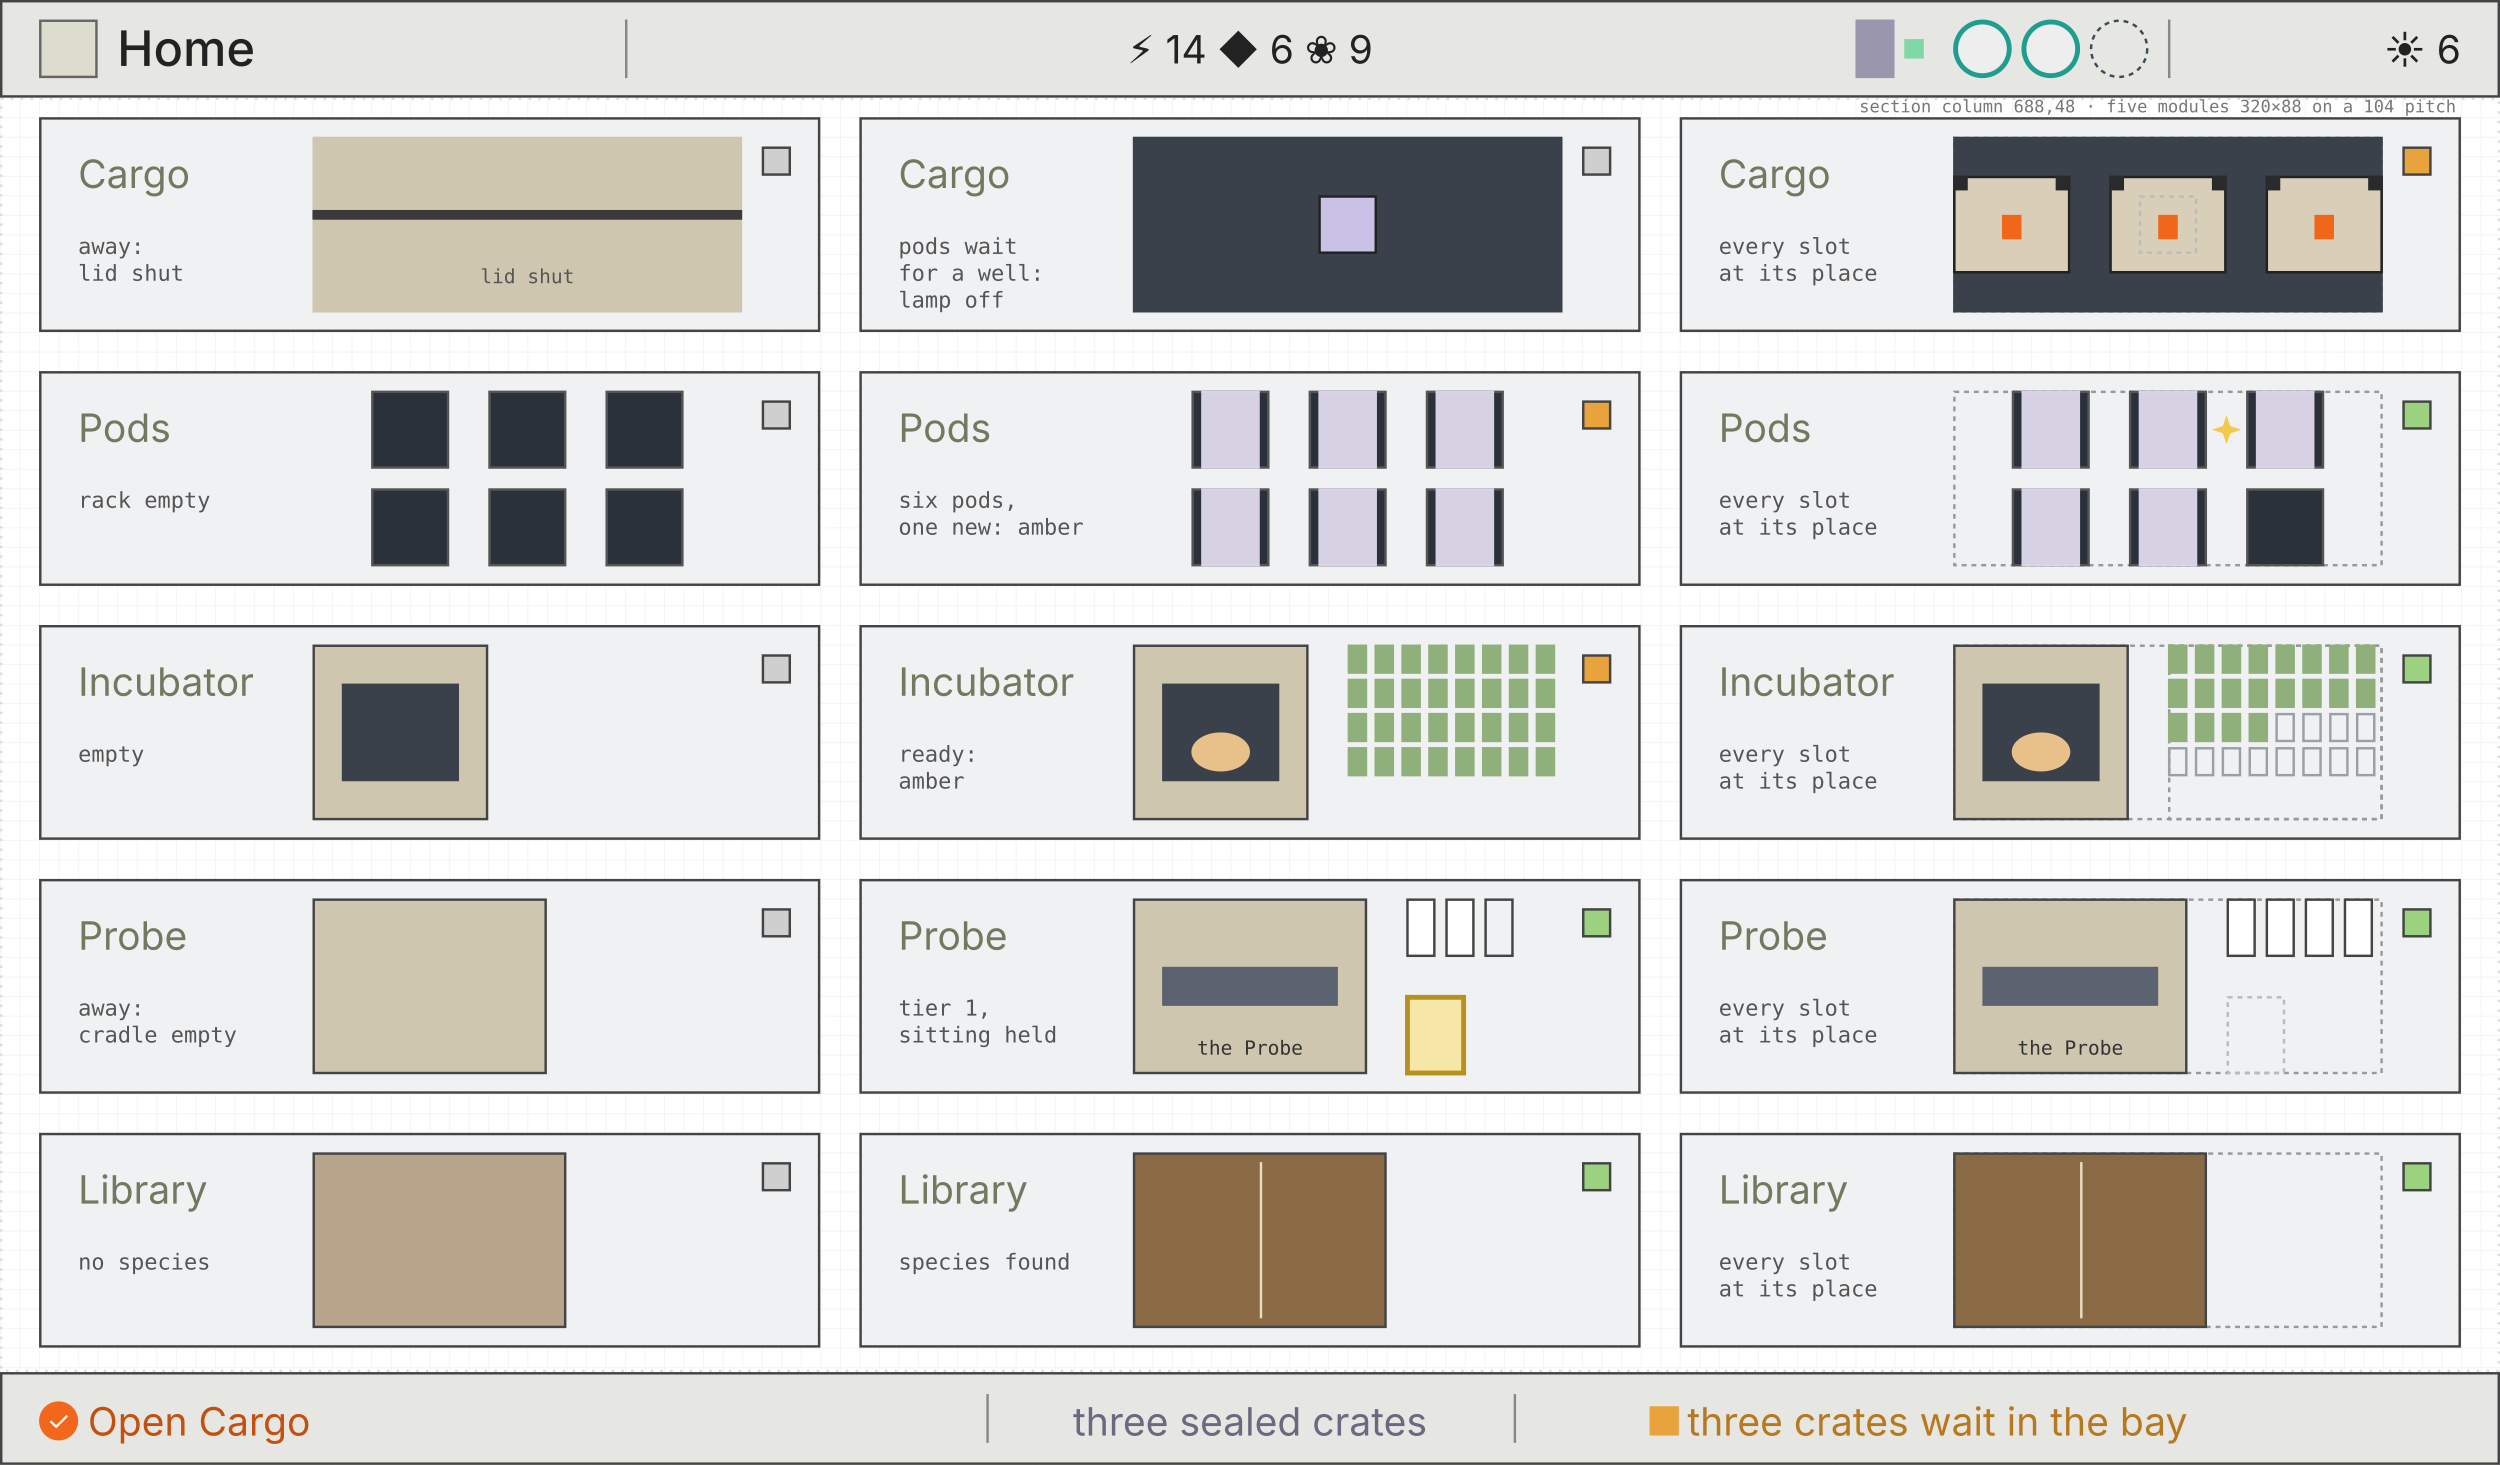
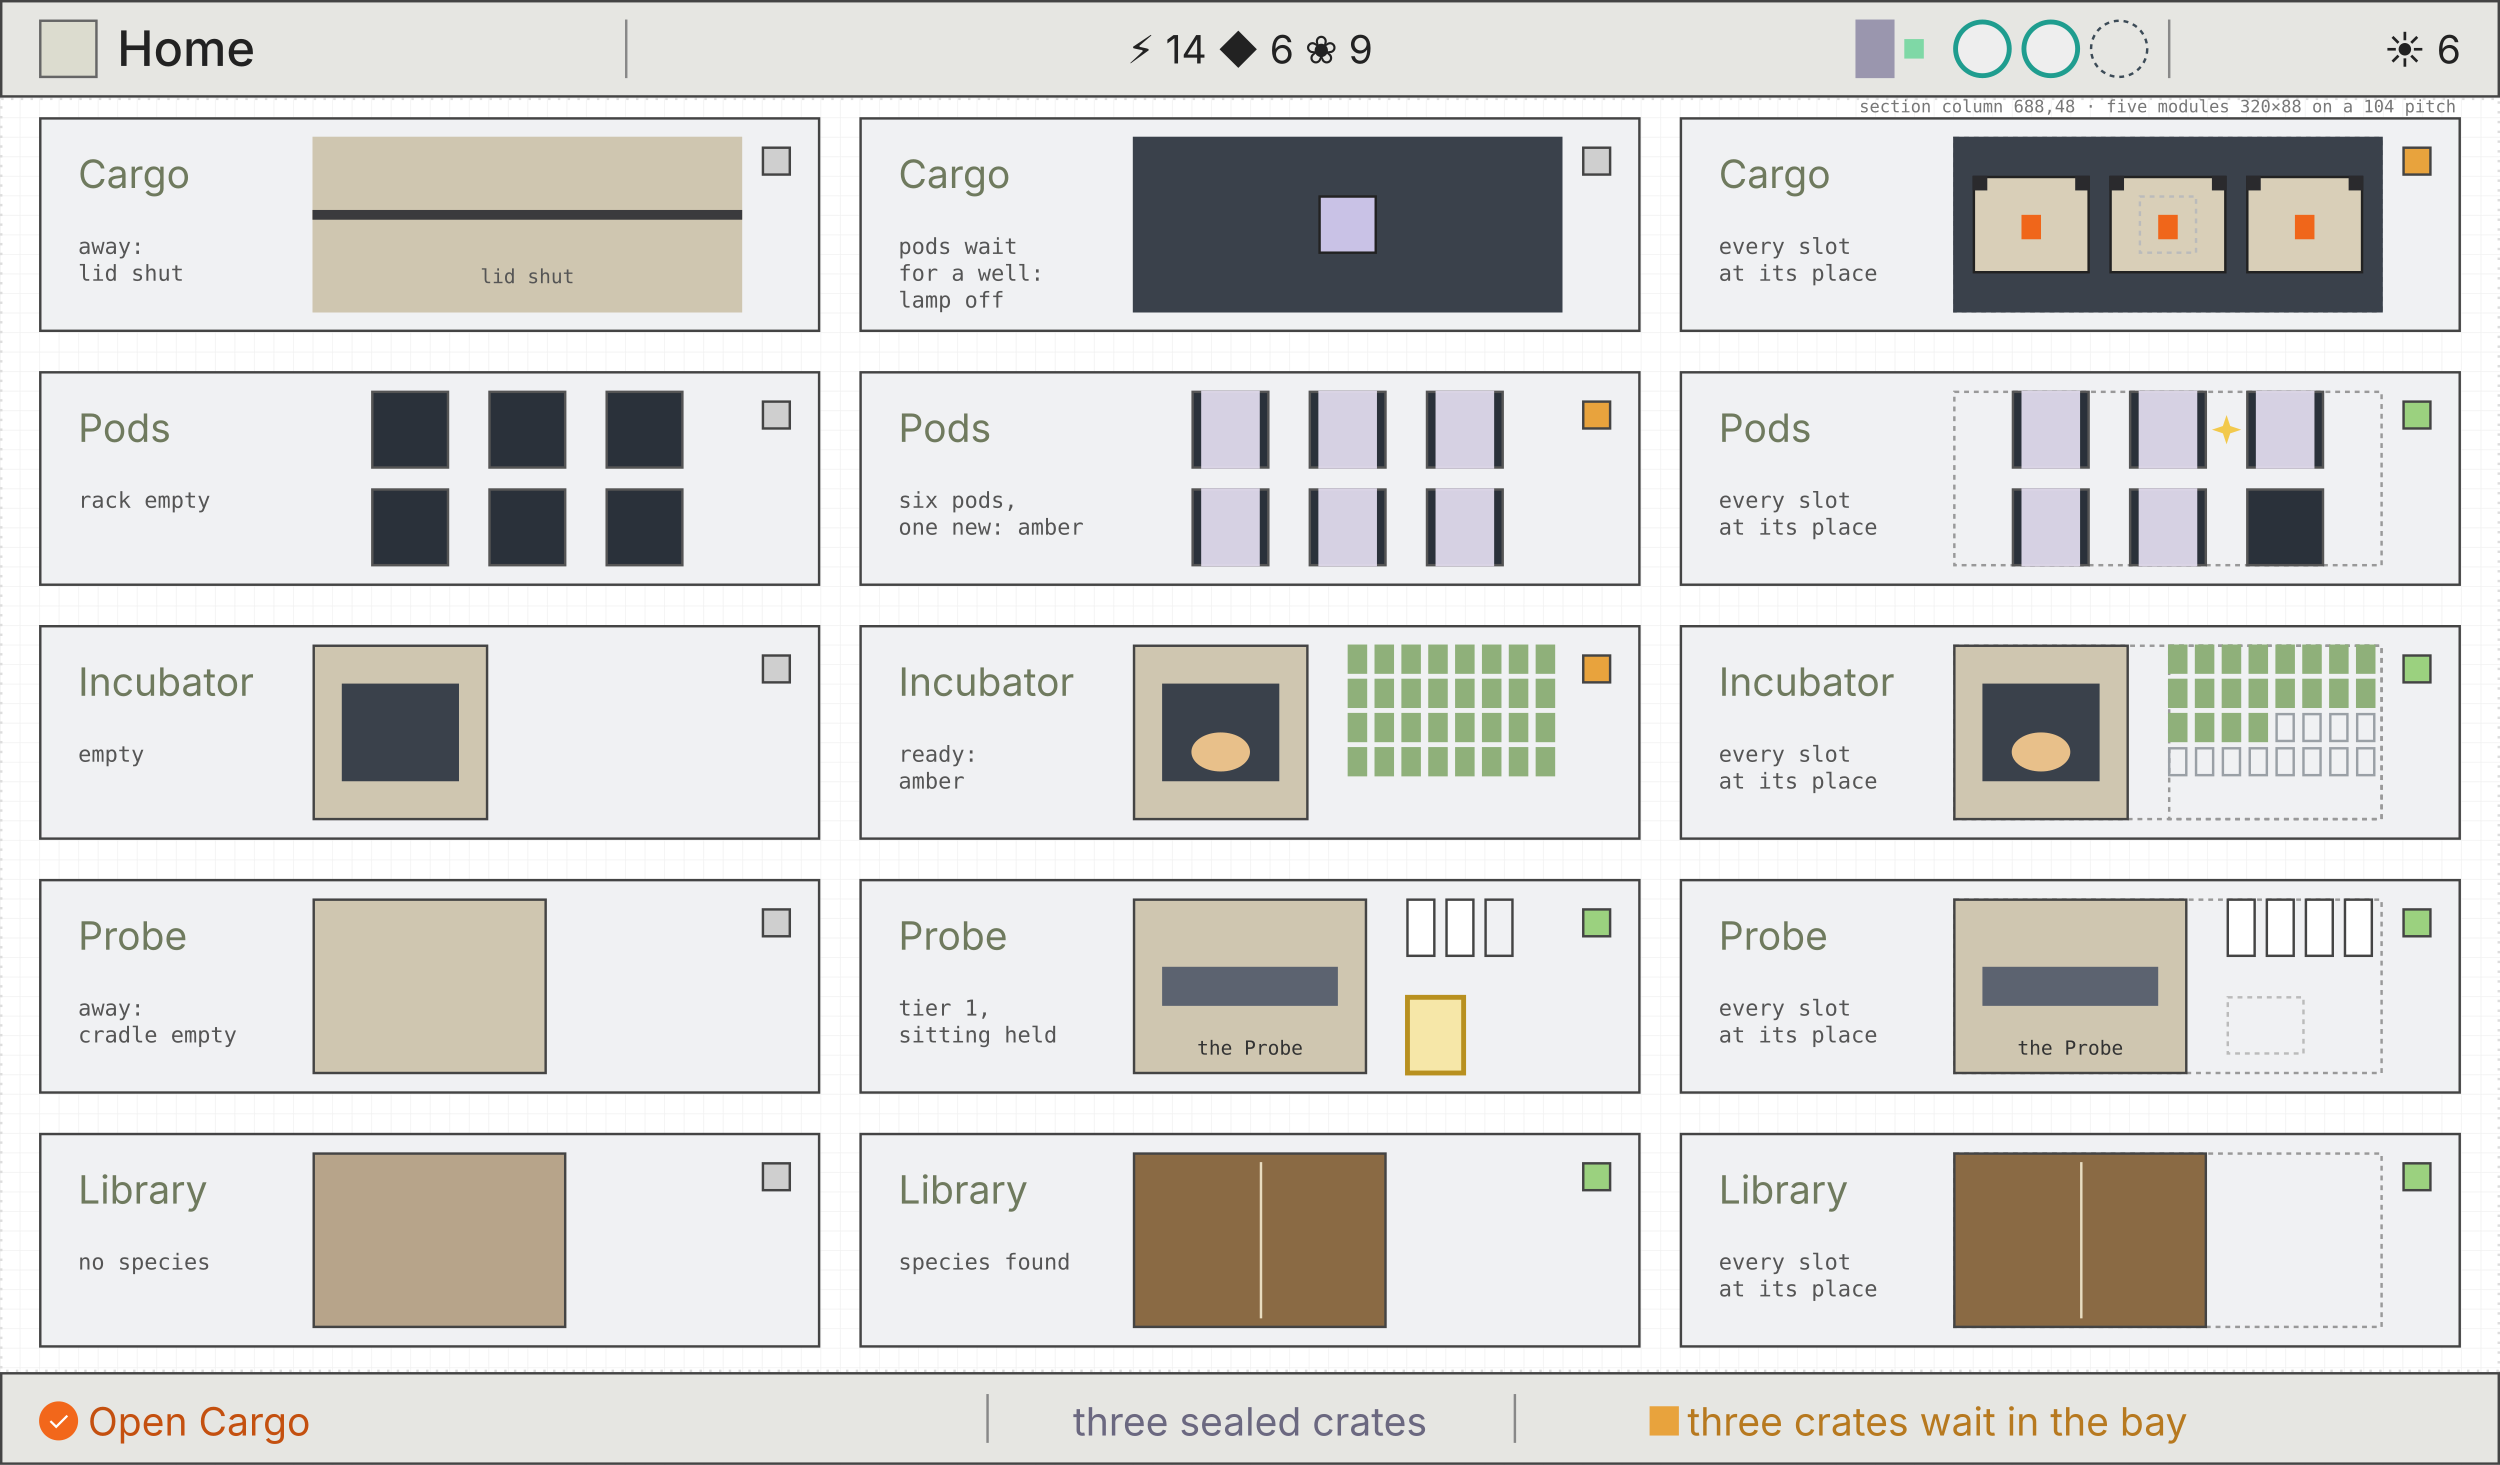
<svg xmlns="http://www.w3.org/2000/svg" viewBox="0 0 1024 600" width="1024" height="600" font-family="Inter, sans-serif">
  <defs>
    <pattern id="g8" width="8" height="8" patternUnits="userSpaceOnUse">
      <path d="M8 0H0V8" fill="none" stroke="#efefef" stroke-width="0.5" />
    </pattern>
    <marker id="ah" viewBox="0 0 8 8" refX="7" refY="4" markerWidth="7" markerHeight="7" orient="auto">
      <path d="M0 0L8 4L0 8z" fill="#2b6cb0" />
    </marker>
  </defs>
  <rect width="1024" height="600" fill="#ffffff" />
  <rect width="1024" height="600" fill="url(#g8)" />
  <rect x="0.5" y="40.5" width="1023" height="521" fill="none" stroke="#ddd" stroke-width="1" stroke-dasharray="1 3" />
  <rect x="688.5" y="48.5" width="319" height="87" fill="#f0f1f3" stroke="#444" stroke-width="1" />
  <text x="704" y="77" font-size="16" fill="#6f7a5e">Cargo</text>
  <rect x="800.5" y="56.5" width="175" height="71" fill="none" stroke="#999" stroke-width="1" stroke-dasharray="2 2" />
  <rect x="984.5" y="60.5" width="11" height="11" fill="#e8a33d" stroke="#444" stroke-width="1" />
  <path d="M800 56h176v72h-176z" fill="#3a414b" />
-   <rect x="800.5" y="72.5" width="47" height="39" fill="#d9cfb8" stroke="#222" stroke-width="1" />
-   <path d="M800 72h6v6h-6z" fill="#2a2a2d" />
-   <path d="M842 72h6v6h-6z" fill="#2a2a2d" />
-   <path d="M820 88h8v10h-8z" fill="#f0661a" />
+   <rect x="808.5" y="72.5" width="47" height="39" fill="#d9cfb8" stroke="#222" stroke-width="1" />
+   <path d="M808 72h6v6h-6z" fill="#2a2a2d" />
+   <path d="M850 72h6v6h-6z" fill="#2a2a2d" />
+   <path d="M828 88h8v10h-8z" fill="#f0661a" />
  <rect x="864.5" y="72.5" width="47" height="39" fill="#d9cfb8" stroke="#222" stroke-width="1" />
  <path d="M864 72h6v6h-6z" fill="#2a2a2d" />
  <path d="M906 72h6v6h-6z" fill="#2a2a2d" />
  <path d="M884 88h8v10h-8z" fill="#f0661a" />
-   <rect x="928.5" y="72.5" width="47" height="39" fill="#d9cfb8" stroke="#222" stroke-width="1" />
-   <path d="M928 72h6v6h-6z" fill="#2a2a2d" />
-   <path d="M970 72h6v6h-6z" fill="#2a2a2d" />
-   <path d="M948 88h8v10h-8z" fill="#f0661a" />
+   <rect x="920.5" y="72.5" width="47" height="39" fill="#d9cfb8" stroke="#222" stroke-width="1" />
+   <path d="M920 72h6v6h-6z" fill="#2a2a2d" />
+   <path d="M962 72h6v6h-6z" fill="#2a2a2d" />
+   <path d="M940 88h8v10h-8z" fill="#f0661a" />
  <rect x="876.5" y="80.5" width="23" height="23" fill="none" stroke="#bbb" stroke-width="1" stroke-dasharray="2 2" />
  <rect x="688.5" y="152.5" width="319" height="87" fill="#f0f1f3" stroke="#444" stroke-width="1" />
  <text x="704" y="181" font-size="16" fill="#6f7a5e">Pods</text>
  <rect x="800.5" y="160.5" width="175" height="71" fill="none" stroke="#999" stroke-width="1" stroke-dasharray="2 2" />
  <rect x="984.5" y="164.5" width="11" height="11" fill="#9bd17f" stroke="#444" stroke-width="1" />
  <rect x="824.5" y="160.5" width="31" height="31" fill="#2a313a" stroke="#555" stroke-width="1" />
  <path d="M828 160h24v32h-24z" fill="#e9e2f5" opacity="0.9" />
  <rect x="872.5" y="160.5" width="31" height="31" fill="#2a313a" stroke="#555" stroke-width="1" />
  <path d="M876 160h24v32h-24z" fill="#e9e2f5" opacity="0.9" />
  <path transform="translate(912,176)" d="M0 -6L1.5 -1.5L6 0L1.5 1.5L0 6L-1.5 1.5L-6 0L-1.5 -1.5z" fill="#f2c94c" />
  <rect x="920.5" y="160.5" width="31" height="31" fill="#2a313a" stroke="#555" stroke-width="1" />
  <path d="M924 160h24v32h-24z" fill="#e9e2f5" opacity="0.9" />
  <rect x="824.5" y="200.5" width="31" height="31" fill="#2a313a" stroke="#555" stroke-width="1" />
  <path d="M828 200h24v32h-24z" fill="#e9e2f5" opacity="0.9" />
  <rect x="872.5" y="200.5" width="31" height="31" fill="#2a313a" stroke="#555" stroke-width="1" />
  <path d="M876 200h24v32h-24z" fill="#e9e2f5" opacity="0.9" />
  <rect x="920.5" y="200.5" width="31" height="31" fill="#2a313a" stroke="#555" stroke-width="1" />
  <rect x="688.5" y="256.5" width="319" height="87" fill="#f0f1f3" stroke="#444" stroke-width="1" />
  <text x="704" y="285" font-size="16" fill="#6f7a5e">Incubator</text>
  <rect x="800.5" y="264.5" width="175" height="71" fill="none" stroke="#999" stroke-width="1" stroke-dasharray="2 2" />
  <rect x="984.5" y="268.5" width="11" height="11" fill="#9bd17f" stroke="#444" stroke-width="1" />
  <rect x="800.5" y="264.5" width="71" height="71" fill="#cfc6b0" stroke="#444" stroke-width="1" />
  <path d="M812 280h48v40h-48z" fill="#3a414b" />
  <ellipse cx="836" cy="308" rx="12" ry="8" fill="#e8c08a" />
  <rect x="888.5" y="264.5" width="87" height="71" fill="none" stroke="#999" stroke-width="1" stroke-dasharray="2 2" />
  <path d="M888 264h8v12h-8z" fill="#8fb07a" />
  <path d="M899 264h8v12h-8z" fill="#8fb07a" />
  <path d="M910 264h8v12h-8z" fill="#8fb07a" />
  <path d="M921 264h8v12h-8z" fill="#8fb07a" />
  <path d="M932 264h8v12h-8z" fill="#8fb07a" />
  <path d="M943 264h8v12h-8z" fill="#8fb07a" />
  <path d="M954 264h8v12h-8z" fill="#8fb07a" />
  <path d="M965 264h8v12h-8z" fill="#8fb07a" />
  <path d="M888 278h8v12h-8z" fill="#8fb07a" />
  <path d="M899 278h8v12h-8z" fill="#8fb07a" />
  <path d="M910 278h8v12h-8z" fill="#8fb07a" />
  <path d="M921 278h8v12h-8z" fill="#8fb07a" />
  <path d="M932 278h8v12h-8z" fill="#8fb07a" />
  <path d="M943 278h8v12h-8z" fill="#8fb07a" />
  <path d="M954 278h8v12h-8z" fill="#8fb07a" />
  <path d="M965 278h8v12h-8z" fill="#8fb07a" />
  <path d="M888 292h8v12h-8z" fill="#8fb07a" />
  <path d="M899 292h8v12h-8z" fill="#8fb07a" />
  <path d="M910 292h8v12h-8z" fill="#8fb07a" />
  <path d="M921 292h8v12h-8z" fill="#8fb07a" />
  <path d="M932.5 292.5h7v11h-7z" fill="none" stroke="#9aa0a6" stroke-width="1" />
  <path d="M943.5 292.5h7v11h-7z" fill="none" stroke="#9aa0a6" stroke-width="1" />
  <path d="M954.5 292.5h7v11h-7z" fill="none" stroke="#9aa0a6" stroke-width="1" />
  <path d="M965.5 292.5h7v11h-7z" fill="none" stroke="#9aa0a6" stroke-width="1" />
  <path d="M888.5 306.5h7v11h-7z" fill="none" stroke="#9aa0a6" stroke-width="1" />
  <path d="M899.5 306.5h7v11h-7z" fill="none" stroke="#9aa0a6" stroke-width="1" />
  <path d="M910.5 306.5h7v11h-7z" fill="none" stroke="#9aa0a6" stroke-width="1" />
  <path d="M921.5 306.5h7v11h-7z" fill="none" stroke="#9aa0a6" stroke-width="1" />
  <path d="M932.5 306.5h7v11h-7z" fill="none" stroke="#9aa0a6" stroke-width="1" />
  <path d="M943.5 306.5h7v11h-7z" fill="none" stroke="#9aa0a6" stroke-width="1" />
  <path d="M954.5 306.5h7v11h-7z" fill="none" stroke="#9aa0a6" stroke-width="1" />
  <path d="M965.5 306.5h7v11h-7z" fill="none" stroke="#9aa0a6" stroke-width="1" />
  <rect x="688.5" y="360.5" width="319" height="87" fill="#f0f1f3" stroke="#444" stroke-width="1" />
  <text x="704" y="389" font-size="16" fill="#6f7a5e">Probe</text>
  <rect x="800.5" y="368.5" width="175" height="71" fill="none" stroke="#999" stroke-width="1" stroke-dasharray="2 2" />
  <rect x="984.5" y="372.5" width="11" height="11" fill="#9bd17f" stroke="#444" stroke-width="1" />
  <rect x="800.5" y="368.5" width="95" height="71" fill="#cfc6b0" stroke="#444" stroke-width="1" />
  <path d="M812 396h72v16h-72z" fill="#5c6370" />
  <text x="848" y="432" font-size="8" fill="#333" text-anchor="middle" font-family="DejaVu Sans Mono, ui-monospace, monospace">the Probe</text>
  <rect x="912.5" y="368.5" width="11" height="23" fill="#ffffff" stroke="#444" stroke-width="1" />
  <rect x="928.5" y="368.5" width="11" height="23" fill="#ffffff" stroke="#444" stroke-width="1" />
  <rect x="944.5" y="368.5" width="11" height="23" fill="#ffffff" stroke="#444" stroke-width="1" />
  <rect x="960.5" y="368.5" width="11" height="23" fill="#ffffff" stroke="#444" stroke-width="1" />
-   <rect x="912.5" y="408.5" width="23" height="31" fill="none" stroke="#bbb" stroke-width="1" stroke-dasharray="2 2" />
+   <rect x="912.5" y="408.5" width="31" height="23" fill="none" stroke="#bbb" stroke-width="1" stroke-dasharray="2 2" />
  <rect x="688.5" y="464.5" width="319" height="87" fill="#f0f1f3" stroke="#444" stroke-width="1" />
  <text x="704" y="493" font-size="16" fill="#6f7a5e">Library</text>
  <rect x="800.5" y="472.5" width="175" height="71" fill="none" stroke="#999" stroke-width="1" stroke-dasharray="2 2" />
  <rect x="984.5" y="476.5" width="11" height="11" fill="#9bd17f" stroke="#444" stroke-width="1" />
  <rect x="800.5" y="472.5" width="103" height="71" fill="#8a6a44" stroke="#444" stroke-width="1" />
  <path d="M852 476h1v64h-1z" fill="#e8dcc0" />
  <text x="1006" y="46" font-size="7" fill="#777" text-anchor="end" font-family="DejaVu Sans Mono, ui-monospace, monospace">section column 688,48 · five modules 320×88 on a 104 pitch</text>
  <rect x="16.5" y="48.5" width="319" height="87" fill="#f0f1f3" stroke="#444" stroke-width="1" />
  <text x="32" y="77" font-size="16" fill="#6f7a5e">Cargo</text>
  <rect x="312.5" y="60.5" width="11" height="11" fill="#cfcfcf" stroke="#444" stroke-width="1" />
  <path d="M128 56h176v72h-176z" fill="#cfc6b0" />
  <path d="M128 86h176v4h-176z" fill="#3a3a3d" />
  <text x="216" y="116" font-size="8" fill="#555" text-anchor="middle" font-family="DejaVu Sans Mono, ui-monospace, monospace">lid shut</text>
  <text x="32" y="104" font-size="9" fill="#555" font-family="DejaVu Sans Mono, ui-monospace, monospace">away:</text>
  <text x="32" y="115" font-size="9" fill="#555" font-family="DejaVu Sans Mono, ui-monospace, monospace">lid shut</text>
  <rect x="352.5" y="48.5" width="319" height="87" fill="#f0f1f3" stroke="#444" stroke-width="1" />
  <text x="368" y="77" font-size="16" fill="#6f7a5e">Cargo</text>
  <rect x="648.5" y="60.5" width="11" height="11" fill="#cfcfcf" stroke="#444" stroke-width="1" />
  <path d="M464 56h176v72h-176z" fill="#3a414b" />
  <rect x="540.5" y="80.5" width="23" height="23" fill="#c9c2e6" stroke="#222" stroke-width="1" />
  <text x="368" y="104" font-size="9" fill="#555" font-family="DejaVu Sans Mono, ui-monospace, monospace">pods wait</text>
  <text x="368" y="115" font-size="9" fill="#555" font-family="DejaVu Sans Mono, ui-monospace, monospace">for a well:</text>
  <text x="368" y="126" font-size="9" fill="#555" font-family="DejaVu Sans Mono, ui-monospace, monospace">lamp off</text>
  <rect x="16.5" y="152.5" width="319" height="87" fill="#f0f1f3" stroke="#444" stroke-width="1" />
  <text x="32" y="181" font-size="16" fill="#6f7a5e">Pods</text>
  <rect x="312.5" y="164.5" width="11" height="11" fill="#cfcfcf" stroke="#444" stroke-width="1" />
  <rect x="152.5" y="160.5" width="31" height="31" fill="#2a313a" stroke="#555" stroke-width="1" />
  <rect x="200.5" y="160.5" width="31" height="31" fill="#2a313a" stroke="#555" stroke-width="1" />
  <rect x="248.5" y="160.5" width="31" height="31" fill="#2a313a" stroke="#555" stroke-width="1" />
  <rect x="152.5" y="200.5" width="31" height="31" fill="#2a313a" stroke="#555" stroke-width="1" />
  <rect x="200.5" y="200.5" width="31" height="31" fill="#2a313a" stroke="#555" stroke-width="1" />
  <rect x="248.5" y="200.5" width="31" height="31" fill="#2a313a" stroke="#555" stroke-width="1" />
  <text x="32" y="208" font-size="9" fill="#555" font-family="DejaVu Sans Mono, ui-monospace, monospace">rack empty</text>
  <rect x="352.5" y="152.5" width="319" height="87" fill="#f0f1f3" stroke="#444" stroke-width="1" />
  <text x="368" y="181" font-size="16" fill="#6f7a5e">Pods</text>
  <rect x="648.5" y="164.5" width="11" height="11" fill="#e8a33d" stroke="#444" stroke-width="1" />
  <rect x="488.5" y="160.5" width="31" height="31" fill="#2a313a" stroke="#555" stroke-width="1" />
  <path d="M492 160h24v32h-24z" fill="#e9e2f5" opacity="0.9" />
  <rect x="536.5" y="160.5" width="31" height="31" fill="#2a313a" stroke="#555" stroke-width="1" />
  <path d="M540 160h24v32h-24z" fill="#e9e2f5" opacity="0.9" />
  <rect x="584.5" y="160.5" width="31" height="31" fill="#2a313a" stroke="#555" stroke-width="1" />
  <path d="M588 160h24v32h-24z" fill="#e9e2f5" opacity="0.9" />
  <rect x="488.5" y="200.5" width="31" height="31" fill="#2a313a" stroke="#555" stroke-width="1" />
  <path d="M492 200h24v32h-24z" fill="#e9e2f5" opacity="0.9" />
  <rect x="536.5" y="200.5" width="31" height="31" fill="#2a313a" stroke="#555" stroke-width="1" />
  <path d="M540 200h24v32h-24z" fill="#e9e2f5" opacity="0.9" />
  <rect x="584.5" y="200.5" width="31" height="31" fill="#2a313a" stroke="#555" stroke-width="1" />
  <path d="M588 200h24v32h-24z" fill="#e9e2f5" opacity="0.9" />
  <text x="368" y="208" font-size="9" fill="#555" font-family="DejaVu Sans Mono, ui-monospace, monospace">six pods,</text>
  <text x="368" y="219" font-size="9" fill="#555" font-family="DejaVu Sans Mono, ui-monospace, monospace">one new: amber</text>
  <rect x="16.5" y="256.5" width="319" height="87" fill="#f0f1f3" stroke="#444" stroke-width="1" />
  <text x="32" y="285" font-size="16" fill="#6f7a5e">Incubator</text>
  <rect x="312.5" y="268.5" width="11" height="11" fill="#cfcfcf" stroke="#444" stroke-width="1" />
  <rect x="128.5" y="264.5" width="71" height="71" fill="#cfc6b0" stroke="#444" stroke-width="1" />
  <path d="M140 280h48v40h-48z" fill="#3a414b" />
  <text x="32" y="312" font-size="9" fill="#555" font-family="DejaVu Sans Mono, ui-monospace, monospace">empty</text>
  <rect x="352.5" y="256.5" width="319" height="87" fill="#f0f1f3" stroke="#444" stroke-width="1" />
  <text x="368" y="285" font-size="16" fill="#6f7a5e">Incubator</text>
  <rect x="648.5" y="268.5" width="11" height="11" fill="#e8a33d" stroke="#444" stroke-width="1" />
  <rect x="464.5" y="264.5" width="71" height="71" fill="#cfc6b0" stroke="#444" stroke-width="1" />
  <path d="M476 280h48v40h-48z" fill="#3a414b" />
  <ellipse cx="500" cy="308" rx="12" ry="8" fill="#e8c08a" />
  <path d="M552 264h8v12h-8z" fill="#8fb07a" />
  <path d="M563 264h8v12h-8z" fill="#8fb07a" />
  <path d="M574 264h8v12h-8z" fill="#8fb07a" />
  <path d="M585 264h8v12h-8z" fill="#8fb07a" />
  <path d="M596 264h8v12h-8z" fill="#8fb07a" />
  <path d="M607 264h8v12h-8z" fill="#8fb07a" />
  <path d="M618 264h8v12h-8z" fill="#8fb07a" />
  <path d="M629 264h8v12h-8z" fill="#8fb07a" />
  <path d="M552 278h8v12h-8z" fill="#8fb07a" />
  <path d="M563 278h8v12h-8z" fill="#8fb07a" />
  <path d="M574 278h8v12h-8z" fill="#8fb07a" />
  <path d="M585 278h8v12h-8z" fill="#8fb07a" />
  <path d="M596 278h8v12h-8z" fill="#8fb07a" />
  <path d="M607 278h8v12h-8z" fill="#8fb07a" />
  <path d="M618 278h8v12h-8z" fill="#8fb07a" />
  <path d="M629 278h8v12h-8z" fill="#8fb07a" />
  <path d="M552 292h8v12h-8z" fill="#8fb07a" />
  <path d="M563 292h8v12h-8z" fill="#8fb07a" />
  <path d="M574 292h8v12h-8z" fill="#8fb07a" />
  <path d="M585 292h8v12h-8z" fill="#8fb07a" />
  <path d="M596 292h8v12h-8z" fill="#8fb07a" />
  <path d="M607 292h8v12h-8z" fill="#8fb07a" />
  <path d="M618 292h8v12h-8z" fill="#8fb07a" />
  <path d="M629 292h8v12h-8z" fill="#8fb07a" />
  <path d="M552 306h8v12h-8z" fill="#8fb07a" />
  <path d="M563 306h8v12h-8z" fill="#8fb07a" />
  <path d="M574 306h8v12h-8z" fill="#8fb07a" />
  <path d="M585 306h8v12h-8z" fill="#8fb07a" />
  <path d="M596 306h8v12h-8z" fill="#8fb07a" />
  <path d="M607 306h8v12h-8z" fill="#8fb07a" />
  <path d="M618 306h8v12h-8z" fill="#8fb07a" />
  <path d="M629 306h8v12h-8z" fill="#8fb07a" />
  <text x="368" y="312" font-size="9" fill="#555" font-family="DejaVu Sans Mono, ui-monospace, monospace">ready:</text>
  <text x="368" y="323" font-size="9" fill="#555" font-family="DejaVu Sans Mono, ui-monospace, monospace">amber</text>
  <rect x="16.5" y="360.5" width="319" height="87" fill="#f0f1f3" stroke="#444" stroke-width="1" />
  <text x="32" y="389" font-size="16" fill="#6f7a5e">Probe</text>
  <rect x="312.5" y="372.5" width="11" height="11" fill="#cfcfcf" stroke="#444" stroke-width="1" />
  <rect x="128.5" y="368.5" width="95" height="71" fill="#cfc6b0" stroke="#444" stroke-width="1" />
  <text x="32" y="416" font-size="9" fill="#555" font-family="DejaVu Sans Mono, ui-monospace, monospace">away:</text>
  <text x="32" y="427" font-size="9" fill="#555" font-family="DejaVu Sans Mono, ui-monospace, monospace">cradle empty</text>
  <rect x="352.5" y="360.5" width="319" height="87" fill="#f0f1f3" stroke="#444" stroke-width="1" />
  <text x="368" y="389" font-size="16" fill="#6f7a5e">Probe</text>
  <rect x="648.5" y="372.5" width="11" height="11" fill="#9bd17f" stroke="#444" stroke-width="1" />
  <rect x="464.5" y="368.5" width="95" height="71" fill="#cfc6b0" stroke="#444" stroke-width="1" />
  <path d="M476 396h72v16h-72z" fill="#5c6370" />
  <text x="512" y="432" font-size="8" fill="#333" text-anchor="middle" font-family="DejaVu Sans Mono, ui-monospace, monospace">the Probe</text>
  <rect x="576.5" y="368.5" width="11" height="23" fill="#ffffff" stroke="#444" stroke-width="1" />
  <rect x="592.5" y="368.5" width="11" height="23" fill="#ffffff" stroke="#444" stroke-width="1" />
  <rect x="608.5" y="368.5" width="11" height="23" fill="none" stroke="#444" stroke-width="1" />
  <rect x="576.5" y="408.5" width="23" height="31" fill="#f6e7a8" stroke="#b8901f" stroke-width="2" />
  <text x="368" y="416" font-size="9" fill="#555" font-family="DejaVu Sans Mono, ui-monospace, monospace">tier 1,</text>
  <text x="368" y="427" font-size="9" fill="#555" font-family="DejaVu Sans Mono, ui-monospace, monospace">sitting held</text>
  <rect x="16.5" y="464.5" width="319" height="87" fill="#f0f1f3" stroke="#444" stroke-width="1" />
  <text x="32" y="493" font-size="16" fill="#6f7a5e">Library</text>
  <rect x="312.5" y="476.5" width="11" height="11" fill="#cfcfcf" stroke="#444" stroke-width="1" />
  <rect x="128.5" y="472.5" width="103" height="71" fill="#b7a48a" stroke="#444" stroke-width="1" />
  <text x="32" y="520" font-size="9" fill="#555" font-family="DejaVu Sans Mono, ui-monospace, monospace">no species</text>
  <rect x="352.5" y="464.5" width="319" height="87" fill="#f0f1f3" stroke="#444" stroke-width="1" />
  <text x="368" y="493" font-size="16" fill="#6f7a5e">Library</text>
  <rect x="648.5" y="476.5" width="11" height="11" fill="#9bd17f" stroke="#444" stroke-width="1" />
  <rect x="464.5" y="472.5" width="103" height="71" fill="#8a6a44" stroke="#444" stroke-width="1" />
  <path d="M516 476h1v64h-1z" fill="#e8dcc0" />
  <text x="368" y="520" font-size="9" fill="#555" font-family="DejaVu Sans Mono, ui-monospace, monospace">species found</text>
  <text x="704" y="104" font-size="9" fill="#555" font-family="DejaVu Sans Mono, ui-monospace, monospace">every slot</text>
  <text x="704" y="115" font-size="9" fill="#555" font-family="DejaVu Sans Mono, ui-monospace, monospace">at its place</text>
  <text x="704" y="208" font-size="9" fill="#555" font-family="DejaVu Sans Mono, ui-monospace, monospace">every slot</text>
  <text x="704" y="219" font-size="9" fill="#555" font-family="DejaVu Sans Mono, ui-monospace, monospace">at its place</text>
  <text x="704" y="312" font-size="9" fill="#555" font-family="DejaVu Sans Mono, ui-monospace, monospace">every slot</text>
  <text x="704" y="323" font-size="9" fill="#555" font-family="DejaVu Sans Mono, ui-monospace, monospace">at its place</text>
  <text x="704" y="416" font-size="9" fill="#555" font-family="DejaVu Sans Mono, ui-monospace, monospace">every slot</text>
  <text x="704" y="427" font-size="9" fill="#555" font-family="DejaVu Sans Mono, ui-monospace, monospace">at its place</text>
  <text x="704" y="520" font-size="9" fill="#555" font-family="DejaVu Sans Mono, ui-monospace, monospace">every slot</text>
  <text x="704" y="531" font-size="9" fill="#555" font-family="DejaVu Sans Mono, ui-monospace, monospace">at its place</text>
  <rect x="0.5" y="0.5" width="1023" height="39" fill="#e6e6e2" stroke="#444" stroke-width="1" />
  <rect x="16.5" y="8.5" width="23" height="23" fill="#dcdccf" stroke="#666" stroke-width="1" />
  <text x="48" y="27" font-size="20" fill="#222" font-weight="500">Home</text>
  <path d="M256 8h1v24h-1z" fill="#888" />
  <path d="M888 8h1v24h-1z" fill="#888" />
  <text x="512" y="26" font-size="16" fill="#222" text-anchor="middle">⚡ 14   ◆ 6   ❀ 9</text>
  <path d="M760 8h16v24h-16z" fill="#9a96ae" />
  <path d="M780 16h8v8h-8z" fill="#7fd8a6" />
  <circle cx="812" cy="20" r="11" fill="#eee" stroke="#1f9d8f" stroke-width="2" />
  <circle cx="840" cy="20" r="11" fill="#eee" stroke="#1f9d8f" stroke-width="2" />
  <circle cx="868" cy="20" r="11.5" fill="none" stroke="#3c4b57" stroke-width="1" stroke-dasharray="2 2" />
  <text x="1008" y="26" font-size="16" fill="#222" text-anchor="end">☀ 6</text>
  <rect x="0.5" y="562.5" width="1023" height="37" fill="#e6e6e2" stroke="#444" stroke-width="1" />
  <path d="M404 571h1v20h-1z" fill="#888" />
  <path d="M620 571h1v20h-1z" fill="#888" />
  <circle cx="24" cy="582" r="8" fill="#f2671b" stroke="none" stroke-width="0" />
  <text x="24" y="586" font-size="11" fill="#fff" text-anchor="middle">✓</text>
  <text x="36" y="588" font-size="16" fill="#c4500f">Open Cargo</text>
  <text x="512" y="588" font-size="16" fill="#6b6880" text-anchor="middle">three sealed crates</text>
  <path d="M675.672 576h12v12h-12z" fill="#e8a33d" />
  <text x="896" y="588" font-size="16" fill="#b7791f" text-anchor="end">three crates wait in the bay</text>
</svg>
